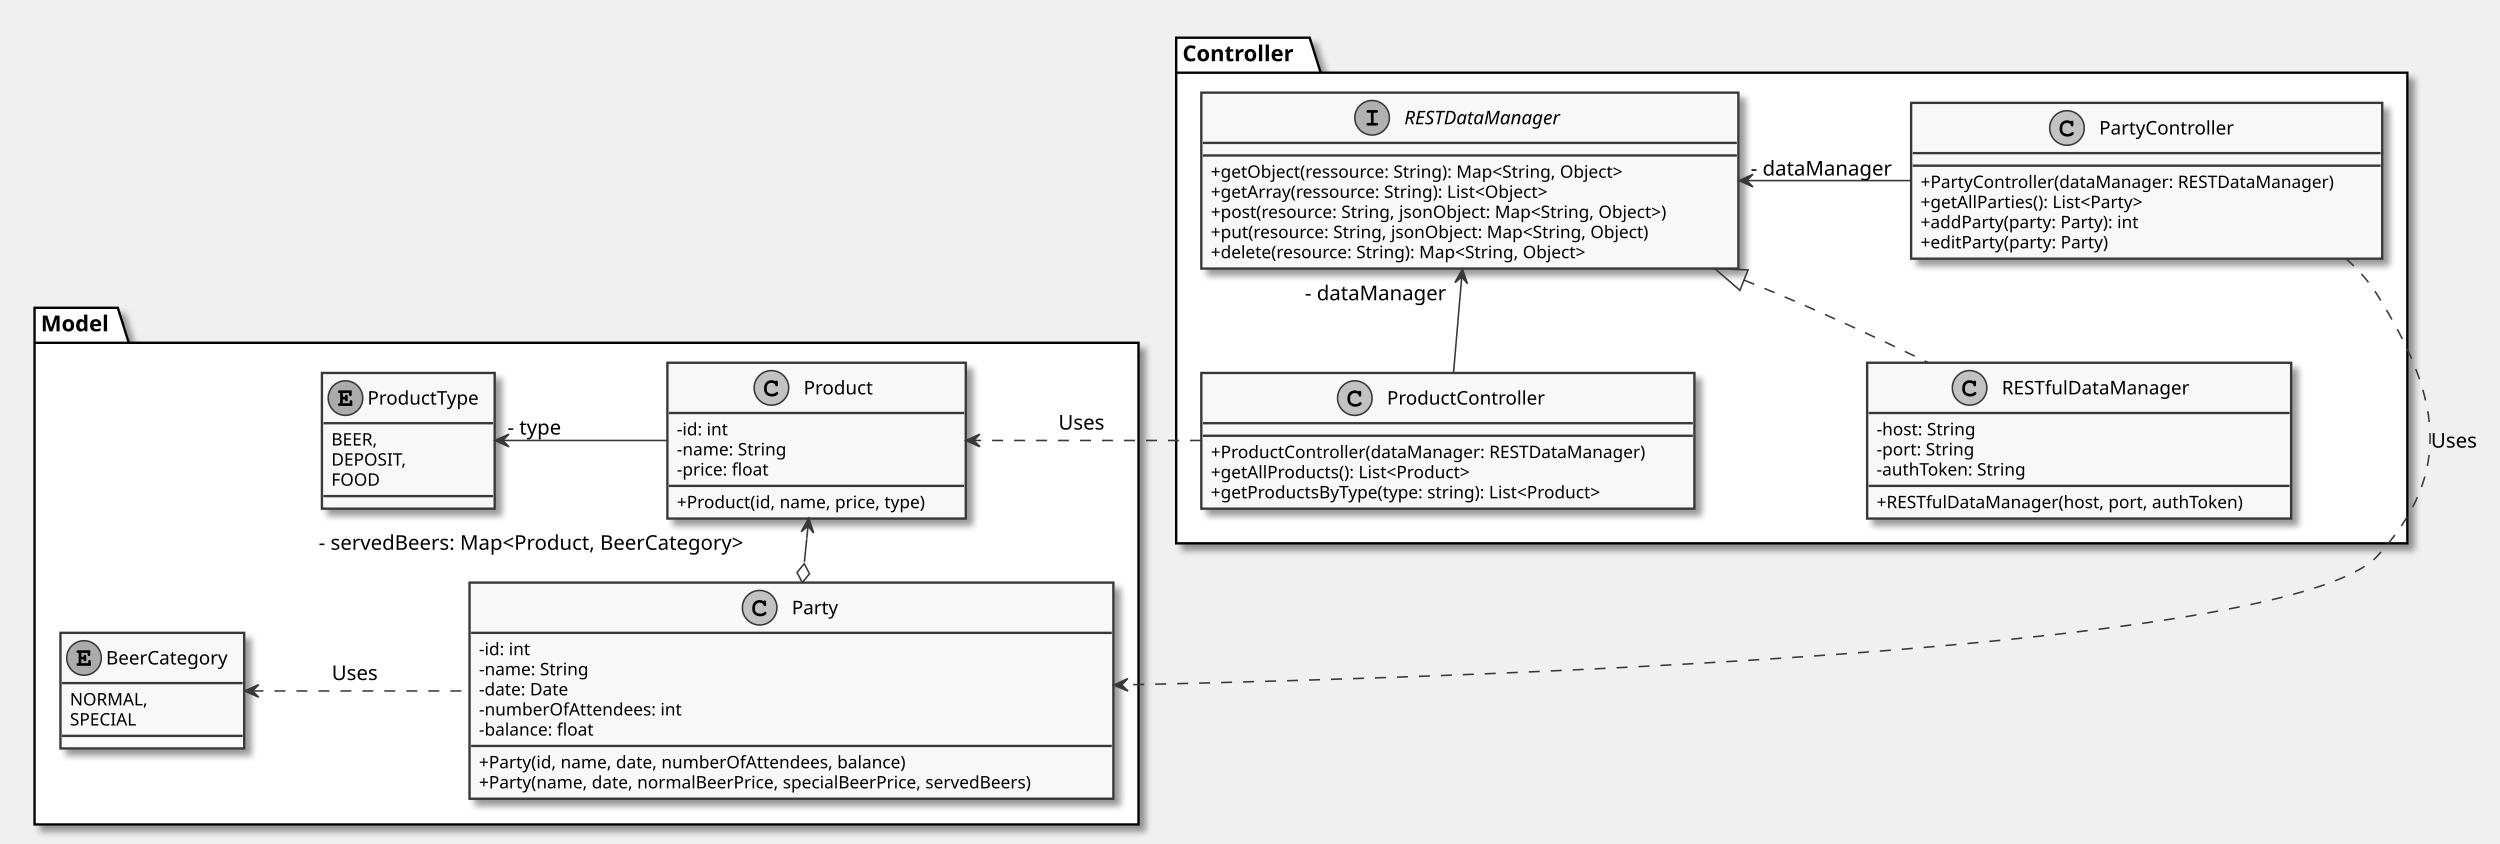
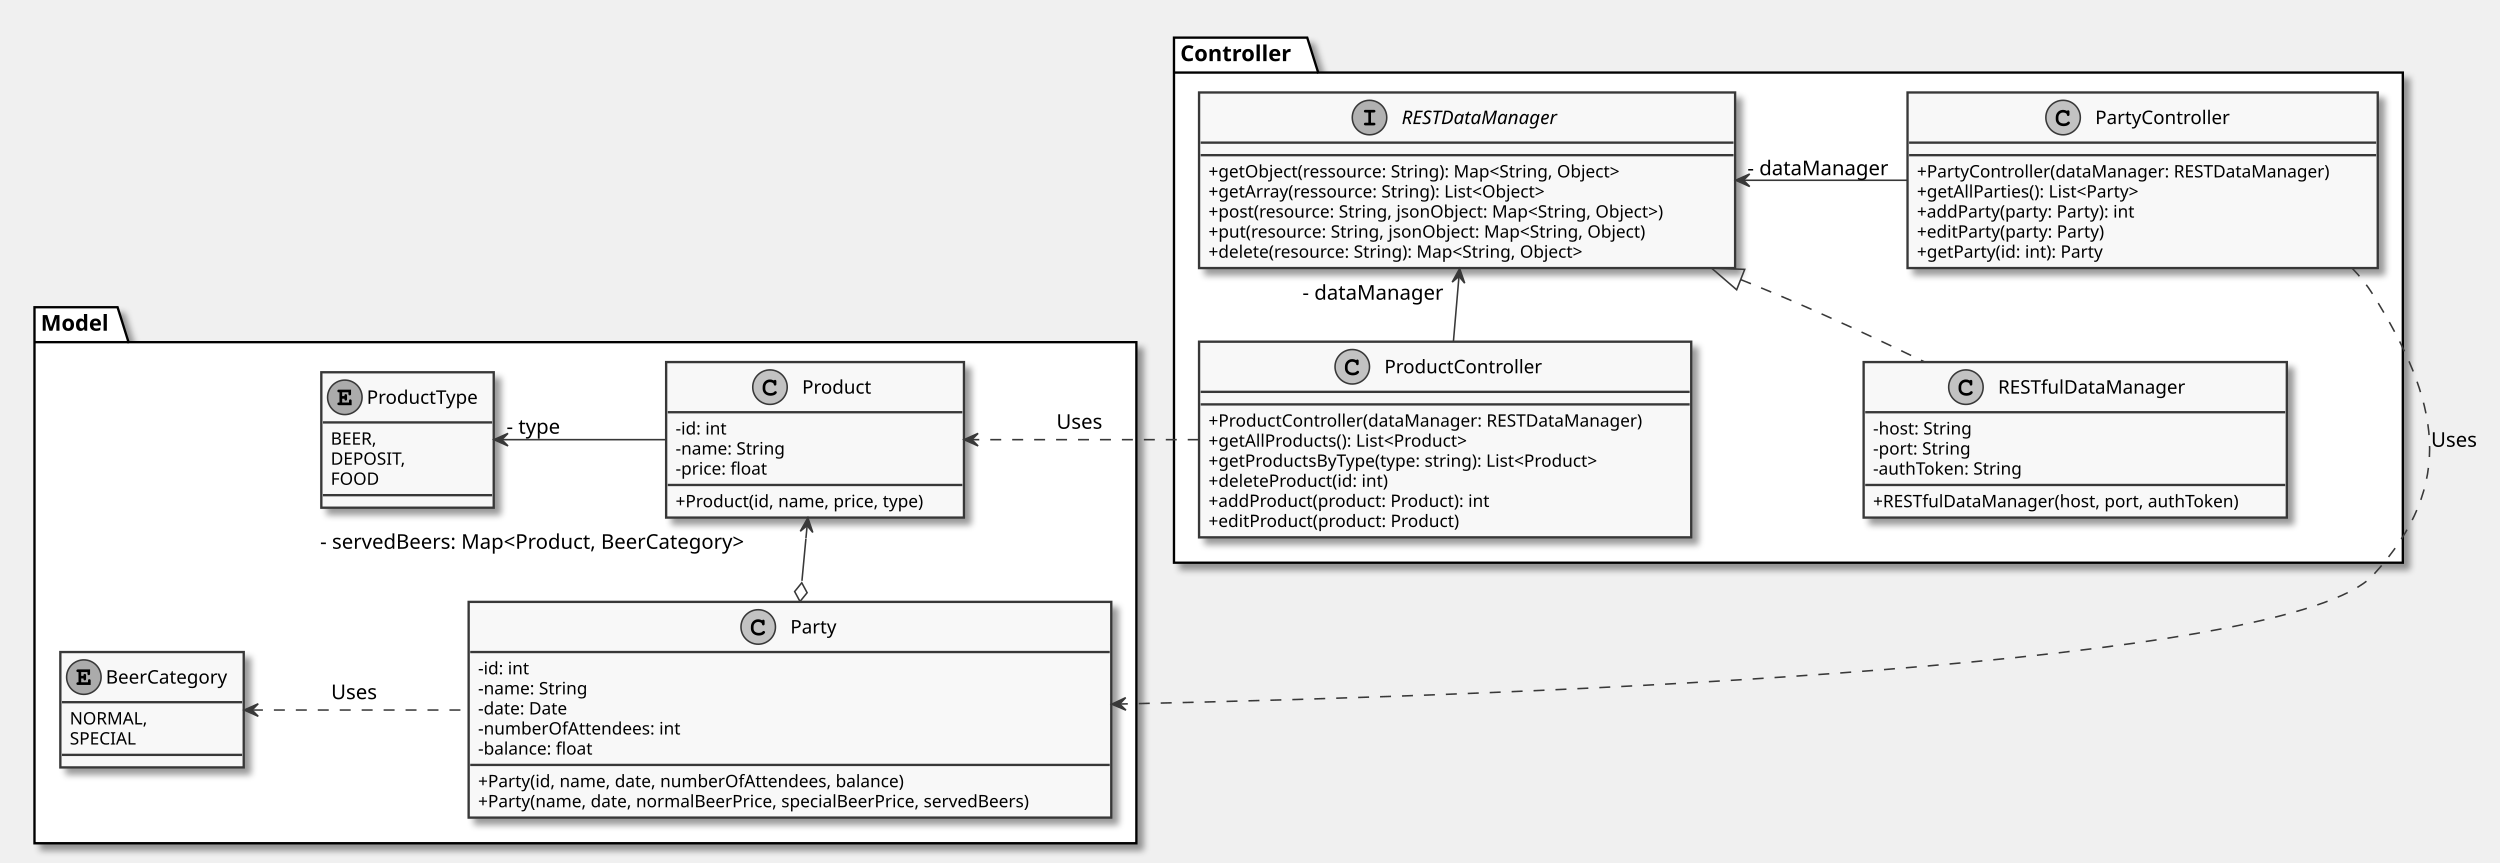
- <svg xmlns="http://www.w3.org/2000/svg" contentScriptType="application/ecmascript" contentStyleType="text/css" height="537px" preserveAspectRatio="none" style="width:1592px;height:537px;" version="1.1" viewBox="0 0 1592 537" width="1592px" zoomAndPan="magnify">
+ <svg xmlns="http://www.w3.org/2000/svg" contentScriptType="application/ecmascript" contentStyleType="text/css" height="550px" preserveAspectRatio="none" style="width:1595px;height:550px;" version="1.1" viewBox="0 0 1595 550" width="1595px" zoomAndPan="magnify">
  <defs>
-     <filter height="300%" id="f125ggz4pm1xp5" width="300%" x="-1" y="-1">
+     <filter height="300%" id="fs2o7cb3tf66p" width="300%" x="-1" y="-1">
      <feGaussianBlur result="blurOut" stdDeviation="2.0" />
      <feColorMatrix in="blurOut" result="blurOut2" type="matrix" values="0 0 0 0 0 0 0 0 0 0 0 0 0 0 0 0 0 0 .4 0" />
      <feOffset dx="4.0" dy="4.0" in="blurOut2" result="blurOut3" />
      <feBlend in="SourceGraphic" in2="blurOut3" mode="normal" />
    </filter>
  </defs>
  <g>
-     <polygon fill="#FFFFFF" filter="url(#f125ggz4pm1xp5)" points="22,196,75,196,82,218.297,725,218.297,725,525,22,525,22,196" style="stroke: #000000; stroke-width: 1.5;" />
+     <polygon fill="#FFFFFF" filter="url(#fs2o7cb3tf66p)" points="22,196,75,196,82,218.297,725,218.297,725,538,22,538,22,196" style="stroke: #000000; stroke-width: 1.5;" />
    <line style="stroke: #000000; stroke-width: 1.5;" x1="22" x2="82" y1="218.297" y2="218.297" />
    <text fill="#000000" font-family="sans-serif" font-size="14" font-weight="bold" lengthAdjust="spacingAndGlyphs" textLength="47" x="26" y="210.995">Model</text>
-     <polygon fill="#FFFFFF" filter="url(#f125ggz4pm1xp5)" points="749,24,834,24,841,46.297,1533,46.297,1533,346,749,346,749,24" style="stroke: #000000; stroke-width: 1.5;" />
+     <polygon fill="#FFFFFF" filter="url(#fs2o7cb3tf66p)" points="749,24,834,24,841,46.297,1533,46.297,1533,359,749,359,749,24" style="stroke: #000000; stroke-width: 1.5;" />
    <line style="stroke: #000000; stroke-width: 1.5;" x1="749" x2="841" y1="46.297" y2="46.297" />
    <text fill="#000000" font-family="sans-serif" font-size="14" font-weight="bold" lengthAdjust="spacingAndGlyphs" textLength="79" x="753" y="38.995">Controller</text>
-     <rect fill="#F8F8F8" filter="url(#f125ggz4pm1xp5)" height="137.633" id="Party" style="stroke: #383838; stroke-width: 1.5;" width="410" x="299" y="371" />
-     <ellipse cx="483.75" cy="387" fill="#C2C2C2" rx="11" ry="11" style="stroke: #383838; stroke-width: 1.0;" />
-     <path d="M486.094,382.672 L486.266,382.75 C486.484,382.438 486.688,382.344 486.984,382.344 C487.281,382.344 487.562,382.484 487.719,382.75 C487.812,382.906 487.828,383.031 487.828,383.469 L487.828,384.891 C487.828,385.312 487.797,385.5 487.688,385.656 C487.516,385.875 487.25,386.016 486.984,386.016 C486.766,386.016 486.531,385.906 486.391,385.766 C486.25,385.641 486.219,385.516 486.156,385.109 C486.062,384.703 485.891,384.484 485.406,384.203 C484.938,383.953 484.328,383.797 483.75,383.797 C482.016,383.797 480.766,385.109 480.766,386.891 L480.766,387.984 C480.766,389.688 482.062,390.781 484.109,390.781 C484.875,390.781 485.562,390.656 485.984,390.391 C486.172,390.297 486.172,390.297 486.625,389.812 C486.812,389.625 487.016,389.547 487.234,389.547 C487.703,389.547 488.094,389.938 488.094,390.391 C488.094,390.781 487.766,391.234 487.188,391.641 C486.438,392.188 485.281,392.484 484.062,392.484 C481.172,392.484 479.062,390.594 479.062,388.016 L479.062,386.891 C479.062,384.172 481.062,382.094 483.688,382.094 C484.562,382.094 485.156,382.234 486.094,382.672 Z " />
-     <text fill="#000000" font-family="sans-serif" font-size="12" lengthAdjust="spacingAndGlyphs" textLength="32" x="504.25" y="391.154">Party</text>
-     <line style="stroke: #383838; stroke-width: 1.5;" x1="300" x2="708" y1="403" y2="403" />
-     <text fill="#000000" font-family="sans-serif" font-size="11" lengthAdjust="spacingAndGlyphs" textLength="36" x="305" y="417.21">-id: int</text>
-     <text fill="#000000" font-family="sans-serif" font-size="11" lengthAdjust="spacingAndGlyphs" textLength="78" x="305" y="430.015">-name: String</text>
-     <text fill="#000000" font-family="sans-serif" font-size="11" lengthAdjust="spacingAndGlyphs" textLength="63" x="305" y="442.82">-date: Date</text>
-     <text fill="#000000" font-family="sans-serif" font-size="11" lengthAdjust="spacingAndGlyphs" textLength="140" x="305" y="455.625">-numberOfAttendees: int</text>
-     <text fill="#000000" font-family="sans-serif" font-size="11" lengthAdjust="spacingAndGlyphs" textLength="81" x="305" y="468.429">-balance: float</text>
-     <line style="stroke: #383838; stroke-width: 1.5;" x1="300" x2="708" y1="475.023" y2="475.023" />
-     <text fill="#000000" font-family="sans-serif" font-size="11" lengthAdjust="spacingAndGlyphs" textLength="303" x="305" y="489.234">+Party(id, name, date, numberOfAttendees, balance)</text>
-     <text fill="#000000" font-family="sans-serif" font-size="11" lengthAdjust="spacingAndGlyphs" textLength="398" x="305" y="502.039">+Party(name, date, normalBeerPrice, specialBeerPrice, servedBeers)</text>
-     <rect fill="#F8F8F8" filter="url(#f125ggz4pm1xp5)" height="99.219" id="Product" style="stroke: #383838; stroke-width: 1.5;" width="190" x="425" y="231" />
+     <rect fill="#F8F8F8" filter="url(#fs2o7cb3tf66p)" height="137.633" id="Party" style="stroke: #383838; stroke-width: 1.5;" width="410" x="299" y="384" />
+     <ellipse cx="483.75" cy="400" fill="#C2C2C2" rx="11" ry="11" style="stroke: #383838; stroke-width: 1.0;" />
+     <path d="M486.094,395.672 L486.266,395.75 C486.484,395.438 486.688,395.344 486.984,395.344 C487.281,395.344 487.562,395.484 487.719,395.75 C487.812,395.906 487.828,396.031 487.828,396.469 L487.828,397.891 C487.828,398.312 487.797,398.5 487.688,398.656 C487.516,398.875 487.25,399.016 486.984,399.016 C486.766,399.016 486.531,398.906 486.391,398.766 C486.25,398.641 486.219,398.516 486.156,398.109 C486.062,397.703 485.891,397.484 485.406,397.203 C484.938,396.953 484.328,396.797 483.75,396.797 C482.016,396.797 480.766,398.109 480.766,399.891 L480.766,400.984 C480.766,402.688 482.062,403.781 484.109,403.781 C484.875,403.781 485.562,403.656 485.984,403.391 C486.172,403.297 486.172,403.297 486.625,402.812 C486.812,402.625 487.016,402.547 487.234,402.547 C487.703,402.547 488.094,402.938 488.094,403.391 C488.094,403.781 487.766,404.234 487.188,404.641 C486.438,405.188 485.281,405.484 484.062,405.484 C481.172,405.484 479.062,403.594 479.062,401.016 L479.062,399.891 C479.062,397.172 481.062,395.094 483.688,395.094 C484.562,395.094 485.156,395.234 486.094,395.672 Z " />
+     <text fill="#000000" font-family="sans-serif" font-size="12" lengthAdjust="spacingAndGlyphs" textLength="32" x="504.25" y="404.154">Party</text>
+     <line style="stroke: #383838; stroke-width: 1.5;" x1="300" x2="708" y1="416" y2="416" />
+     <text fill="#000000" font-family="sans-serif" font-size="11" lengthAdjust="spacingAndGlyphs" textLength="36" x="305" y="430.21">-id: int</text>
+     <text fill="#000000" font-family="sans-serif" font-size="11" lengthAdjust="spacingAndGlyphs" textLength="78" x="305" y="443.015">-name: String</text>
+     <text fill="#000000" font-family="sans-serif" font-size="11" lengthAdjust="spacingAndGlyphs" textLength="63" x="305" y="455.82">-date: Date</text>
+     <text fill="#000000" font-family="sans-serif" font-size="11" lengthAdjust="spacingAndGlyphs" textLength="140" x="305" y="468.625">-numberOfAttendees: int</text>
+     <text fill="#000000" font-family="sans-serif" font-size="11" lengthAdjust="spacingAndGlyphs" textLength="81" x="305" y="481.429">-balance: float</text>
+     <line style="stroke: #383838; stroke-width: 1.5;" x1="300" x2="708" y1="488.023" y2="488.023" />
+     <text fill="#000000" font-family="sans-serif" font-size="11" lengthAdjust="spacingAndGlyphs" textLength="303" x="305" y="502.234">+Party(id, name, date, numberOfAttendees, balance)</text>
+     <text fill="#000000" font-family="sans-serif" font-size="11" lengthAdjust="spacingAndGlyphs" textLength="398" x="305" y="515.039">+Party(name, date, normalBeerPrice, specialBeerPrice, servedBeers)</text>
+     <rect fill="#F8F8F8" filter="url(#fs2o7cb3tf66p)" height="99.219" id="Product" style="stroke: #383838; stroke-width: 1.5;" width="190" x="425" y="231" />
    <ellipse cx="491.25" cy="247" fill="#C2C2C2" rx="11" ry="11" style="stroke: #383838; stroke-width: 1.0;" />
    <path d="M493.594,242.672 L493.766,242.75 C493.984,242.438 494.188,242.344 494.484,242.344 C494.781,242.344 495.062,242.484 495.219,242.75 C495.312,242.906 495.328,243.031 495.328,243.469 L495.328,244.891 C495.328,245.312 495.297,245.5 495.188,245.656 C495.016,245.875 494.75,246.016 494.484,246.016 C494.266,246.016 494.031,245.906 493.891,245.766 C493.75,245.641 493.719,245.516 493.656,245.109 C493.562,244.703 493.391,244.484 492.906,244.203 C492.438,243.953 491.828,243.797 491.25,243.797 C489.516,243.797 488.266,245.109 488.266,246.891 L488.266,247.984 C488.266,249.688 489.562,250.781 491.609,250.781 C492.375,250.781 493.062,250.656 493.484,250.391 C493.672,250.297 493.672,250.297 494.125,249.812 C494.312,249.625 494.516,249.547 494.734,249.547 C495.203,249.547 495.594,249.938 495.594,250.391 C495.594,250.781 495.266,251.234 494.688,251.641 C493.938,252.188 492.781,252.484 491.562,252.484 C488.672,252.484 486.562,250.594 486.562,248.016 L486.562,246.891 C486.562,244.172 488.562,242.094 491.188,242.094 C492.062,242.094 492.656,242.234 493.594,242.672 Z " />
    <text fill="#000000" font-family="sans-serif" font-size="12" lengthAdjust="spacingAndGlyphs" textLength="49" x="511.75" y="251.154">Product</text>
    <line style="stroke: #383838; stroke-width: 1.5;" x1="426" x2="614" y1="263" y2="263" />
    <text fill="#000000" font-family="sans-serif" font-size="11" lengthAdjust="spacingAndGlyphs" textLength="36" x="431" y="277.21">-id: int</text>
    <text fill="#000000" font-family="sans-serif" font-size="11" lengthAdjust="spacingAndGlyphs" textLength="78" x="431" y="290.015">-name: String</text>
    <text fill="#000000" font-family="sans-serif" font-size="11" lengthAdjust="spacingAndGlyphs" textLength="65" x="431" y="302.82">-price: float</text>
    <line style="stroke: #383838; stroke-width: 1.5;" x1="426" x2="614" y1="309.414" y2="309.414" />
    <text fill="#000000" font-family="sans-serif" font-size="11" lengthAdjust="spacingAndGlyphs" textLength="178" x="431" y="323.625">+Product(id, name, price, type)</text>
-     <rect fill="#F8F8F8" filter="url(#f125ggz4pm1xp5)" height="86.414" id="ProductType" style="stroke: #383838; stroke-width: 1.5;" width="110" x="205" y="237.5" />
+     <rect fill="#F8F8F8" filter="url(#fs2o7cb3tf66p)" height="86.414" id="ProductType" style="stroke: #383838; stroke-width: 1.5;" width="110" x="205" y="237.5" />
    <ellipse cx="220" cy="253.5" fill="#ABABAB" rx="11" ry="11" style="stroke: #383838; stroke-width: 1.0;" />
    <path d="M218.297,254.375 L218.297,256.797 L222.656,256.797 L222.656,255.922 C222.656,255.438 222.688,255.297 222.797,255.141 C222.969,254.891 223.234,254.781 223.5,254.781 C223.781,254.781 224.062,254.938 224.234,255.188 C224.312,255.344 224.344,255.484 224.344,255.922 L224.344,258.5 L216.344,258.5 C215.953,258.5 215.719,258.453 215.578,258.328 C215.359,258.172 215.219,257.922 215.219,257.656 C215.219,257.359 215.375,257.094 215.625,256.922 C215.781,256.812 215.938,256.797 216.344,256.797 L216.594,256.797 L216.594,250.281 L216.344,250.281 C215.922,250.281 215.734,250.25 215.578,250.141 C215.359,249.969 215.219,249.719 215.219,249.438 C215.219,249.156 215.375,248.859 215.625,248.703 C215.781,248.609 215.906,248.594 216.344,248.594 L223.969,248.594 L223.969,251.141 C223.969,251.609 223.938,251.75 223.828,251.922 C223.656,252.141 223.391,252.281 223.125,252.281 C222.844,252.281 222.562,252.125 222.391,251.875 C222.312,251.719 222.281,251.547 222.281,251.141 L222.281,250.281 L218.297,250.281 L218.297,252.688 L219.75,252.688 L219.75,252.562 C219.75,252.109 219.781,251.953 219.891,251.781 C220.062,251.562 220.328,251.422 220.578,251.422 C221.031,251.422 221.344,251.734 221.406,252.203 C221.422,252.359 221.422,252.406 221.422,252.562 L221.422,254.484 C221.422,254.938 221.391,255.094 221.266,255.25 C221.109,255.469 220.844,255.609 220.594,255.609 C220.297,255.609 220.016,255.453 219.859,255.203 C219.781,255.047 219.75,254.891 219.75,254.484 L219.75,254.375 Z " />
    <text fill="#000000" font-family="sans-serif" font-size="12" lengthAdjust="spacingAndGlyphs" textLength="78" x="234" y="257.654">ProductType</text>
    <line style="stroke: #383838; stroke-width: 1.5;" x1="206" x2="314" y1="269.5" y2="269.5" />
    <text fill="#000000" font-family="sans-serif" font-size="11" lengthAdjust="spacingAndGlyphs" textLength="33" x="211" y="283.71">BEER,</text>
    <text fill="#000000" font-family="sans-serif" font-size="11" lengthAdjust="spacingAndGlyphs" textLength="53" x="211" y="296.515">DEPOSIT,</text>
    <text fill="#000000" font-family="sans-serif" font-size="11" lengthAdjust="spacingAndGlyphs" textLength="32" x="211" y="309.32">FOOD</text>
    <line style="stroke: #383838; stroke-width: 1.5;" x1="206" x2="314" y1="315.914" y2="315.914" />
-     <rect fill="#F8F8F8" filter="url(#f125ggz4pm1xp5)" height="73.609" id="BeerCategory" style="stroke: #383838; stroke-width: 1.5;" width="117" x="38.5" y="403" />
-     <ellipse cx="53.5" cy="419" fill="#ABABAB" rx="11" ry="11" style="stroke: #383838; stroke-width: 1.0;" />
-     <path d="M51.797,419.875 L51.797,422.297 L56.156,422.297 L56.156,421.422 C56.156,420.938 56.188,420.797 56.297,420.641 C56.469,420.391 56.734,420.281 57,420.281 C57.281,420.281 57.562,420.438 57.734,420.688 C57.812,420.844 57.844,420.984 57.844,421.422 L57.844,424 L49.844,424 C49.453,424 49.219,423.953 49.078,423.828 C48.859,423.672 48.719,423.422 48.719,423.156 C48.719,422.859 48.875,422.594 49.125,422.422 C49.281,422.312 49.438,422.297 49.844,422.297 L50.094,422.297 L50.094,415.781 L49.844,415.781 C49.422,415.781 49.234,415.75 49.078,415.641 C48.859,415.469 48.719,415.219 48.719,414.938 C48.719,414.656 48.875,414.359 49.125,414.203 C49.281,414.109 49.406,414.094 49.844,414.094 L57.469,414.094 L57.469,416.641 C57.469,417.109 57.438,417.25 57.328,417.422 C57.156,417.641 56.891,417.781 56.625,417.781 C56.344,417.781 56.062,417.625 55.891,417.375 C55.812,417.219 55.781,417.047 55.781,416.641 L55.781,415.781 L51.797,415.781 L51.797,418.188 L53.25,418.188 L53.25,418.062 C53.25,417.609 53.281,417.453 53.391,417.281 C53.562,417.062 53.828,416.922 54.078,416.922 C54.531,416.922 54.844,417.234 54.906,417.703 C54.922,417.859 54.922,417.906 54.922,418.062 L54.922,419.984 C54.922,420.438 54.891,420.594 54.766,420.75 C54.609,420.969 54.344,421.109 54.094,421.109 C53.797,421.109 53.516,420.953 53.359,420.703 C53.281,420.547 53.25,420.391 53.25,419.984 L53.25,419.875 Z " />
-     <text fill="#000000" font-family="sans-serif" font-size="12" lengthAdjust="spacingAndGlyphs" textLength="85" x="67.5" y="423.154">BeerCategory</text>
-     <line style="stroke: #383838; stroke-width: 1.5;" x1="39.5" x2="154.5" y1="435" y2="435" />
-     <text fill="#000000" font-family="sans-serif" font-size="11" lengthAdjust="spacingAndGlyphs" textLength="50" x="44.5" y="449.21">NORMAL,</text>
-     <text fill="#000000" font-family="sans-serif" font-size="11" lengthAdjust="spacingAndGlyphs" textLength="46" x="44.5" y="462.015">SPECIAL</text>
-     <line style="stroke: #383838; stroke-width: 1.5;" x1="39.5" x2="154.5" y1="468.609" y2="468.609" />
-     <rect fill="#F8F8F8" filter="url(#f125ggz4pm1xp5)" height="112.023" id="RESTDataManager" style="stroke: #383838; stroke-width: 1.5;" width="342" x="765" y="59" />
+     <rect fill="#F8F8F8" filter="url(#fs2o7cb3tf66p)" height="73.609" id="BeerCategory" style="stroke: #383838; stroke-width: 1.5;" width="117" x="38.5" y="416" />
+     <ellipse cx="53.5" cy="432" fill="#ABABAB" rx="11" ry="11" style="stroke: #383838; stroke-width: 1.0;" />
+     <path d="M51.797,432.875 L51.797,435.297 L56.156,435.297 L56.156,434.422 C56.156,433.938 56.188,433.797 56.297,433.641 C56.469,433.391 56.734,433.281 57,433.281 C57.281,433.281 57.562,433.438 57.734,433.688 C57.812,433.844 57.844,433.984 57.844,434.422 L57.844,437 L49.844,437 C49.453,437 49.219,436.953 49.078,436.828 C48.859,436.672 48.719,436.422 48.719,436.156 C48.719,435.859 48.875,435.594 49.125,435.422 C49.281,435.312 49.438,435.297 49.844,435.297 L50.094,435.297 L50.094,428.781 L49.844,428.781 C49.422,428.781 49.234,428.75 49.078,428.641 C48.859,428.469 48.719,428.219 48.719,427.938 C48.719,427.656 48.875,427.359 49.125,427.203 C49.281,427.109 49.406,427.094 49.844,427.094 L57.469,427.094 L57.469,429.641 C57.469,430.109 57.438,430.25 57.328,430.422 C57.156,430.641 56.891,430.781 56.625,430.781 C56.344,430.781 56.062,430.625 55.891,430.375 C55.812,430.219 55.781,430.047 55.781,429.641 L55.781,428.781 L51.797,428.781 L51.797,431.188 L53.25,431.188 L53.25,431.062 C53.25,430.609 53.281,430.453 53.391,430.281 C53.562,430.062 53.828,429.922 54.078,429.922 C54.531,429.922 54.844,430.234 54.906,430.703 C54.922,430.859 54.922,430.906 54.922,431.062 L54.922,432.984 C54.922,433.438 54.891,433.594 54.766,433.75 C54.609,433.969 54.344,434.109 54.094,434.109 C53.797,434.109 53.516,433.953 53.359,433.703 C53.281,433.547 53.25,433.391 53.25,432.984 L53.25,432.875 Z " />
+     <text fill="#000000" font-family="sans-serif" font-size="12" lengthAdjust="spacingAndGlyphs" textLength="85" x="67.5" y="436.154">BeerCategory</text>
+     <line style="stroke: #383838; stroke-width: 1.5;" x1="39.5" x2="154.5" y1="448" y2="448" />
+     <text fill="#000000" font-family="sans-serif" font-size="11" lengthAdjust="spacingAndGlyphs" textLength="50" x="44.5" y="462.21">NORMAL,</text>
+     <text fill="#000000" font-family="sans-serif" font-size="11" lengthAdjust="spacingAndGlyphs" textLength="46" x="44.5" y="475.015">SPECIAL</text>
+     <line style="stroke: #383838; stroke-width: 1.5;" x1="39.5" x2="154.5" y1="481.609" y2="481.609" />
+     <rect fill="#F8F8F8" filter="url(#fs2o7cb3tf66p)" height="112.023" id="RESTDataManager" style="stroke: #383838; stroke-width: 1.5;" width="342" x="765" y="59" />
    <ellipse cx="873.75" cy="75" fill="#B1B1B1" rx="11" ry="11" style="stroke: #383838; stroke-width: 1.0;" />
    <path d="M874.703,71.781 L874.703,78.297 L876.422,78.297 C876.875,78.297 877.016,78.328 877.188,78.453 C877.422,78.625 877.531,78.875 877.531,79.156 C877.531,79.719 877.172,80 876.422,80 L871.281,80 C870.875,80 870.672,79.953 870.516,79.828 C870.297,79.672 870.156,79.406 870.156,79.156 C870.156,78.859 870.312,78.578 870.562,78.422 C870.719,78.312 870.844,78.297 871.281,78.297 L873,78.297 L873,71.781 L871.281,71.781 C870.859,71.781 870.672,71.75 870.516,71.641 C870.297,71.469 870.156,71.219 870.156,70.938 C870.156,70.656 870.312,70.359 870.562,70.203 C870.719,70.109 870.844,70.094 871.281,70.094 L876.422,70.094 C876.875,70.094 877.016,70.125 877.188,70.234 C877.422,70.406 877.531,70.672 877.531,70.938 C877.531,71.234 877.391,71.516 877.125,71.672 C877,71.75 876.812,71.781 876.422,71.781 Z " />
    <text fill="#000000" font-family="sans-serif" font-size="12" font-style="italic" lengthAdjust="spacingAndGlyphs" textLength="116" x="894.25" y="79.154">RESTDataManager</text>
    <line style="stroke: #383838; stroke-width: 1.5;" x1="766" x2="1106" y1="91" y2="91" />
    <line style="stroke: #383838; stroke-width: 1.5;" x1="766" x2="1106" y1="99" y2="99" />
    <text fill="#000000" font-family="sans-serif" font-size="11" lengthAdjust="spacingAndGlyphs" textLength="298" x="771" y="113.21">+getObject(ressource: String): Map&lt;String, Object&gt;</text>
    <text fill="#000000" font-family="sans-serif" font-size="11" lengthAdjust="spacingAndGlyphs" textLength="247" x="771" y="126.015">+getArray(ressource: String): List&lt;Object&gt;</text>
    <text fill="#000000" font-family="sans-serif" font-size="11" lengthAdjust="spacingAndGlyphs" textLength="330" x="771" y="138.82">+post(resource: String, jsonObject: Map&lt;String, Object&gt;)</text>
    <text fill="#000000" font-family="sans-serif" font-size="11" lengthAdjust="spacingAndGlyphs" textLength="314" x="771" y="151.625">+put(resource: String, jsonObject: Map&lt;String, Object)</text>
    <text fill="#000000" font-family="sans-serif" font-size="11" lengthAdjust="spacingAndGlyphs" textLength="272" x="771" y="164.429">+delete(resource: String): Map&lt;String, Object&gt;</text>
-     <rect fill="#F8F8F8" filter="url(#f125ggz4pm1xp5)" height="99.219" id="RESTfulDataManager" style="stroke: #383838; stroke-width: 1.5;" width="270" x="1189" y="231" />
+     <rect fill="#F8F8F8" filter="url(#fs2o7cb3tf66p)" height="99.219" id="RESTfulDataManager" style="stroke: #383838; stroke-width: 1.5;" width="270" x="1189" y="231" />
    <ellipse cx="1254.25" cy="247" fill="#C2C2C2" rx="11" ry="11" style="stroke: #383838; stroke-width: 1.0;" />
    <path d="M1256.594,242.672 L1256.766,242.75 C1256.984,242.438 1257.188,242.344 1257.484,242.344 C1257.781,242.344 1258.062,242.484 1258.219,242.75 C1258.312,242.906 1258.328,243.031 1258.328,243.469 L1258.328,244.891 C1258.328,245.312 1258.297,245.5 1258.188,245.656 C1258.016,245.875 1257.75,246.016 1257.484,246.016 C1257.266,246.016 1257.031,245.906 1256.891,245.766 C1256.75,245.641 1256.719,245.516 1256.656,245.109 C1256.562,244.703 1256.391,244.484 1255.906,244.203 C1255.438,243.953 1254.828,243.797 1254.25,243.797 C1252.516,243.797 1251.266,245.109 1251.266,246.891 L1251.266,247.984 C1251.266,249.688 1252.562,250.781 1254.609,250.781 C1255.375,250.781 1256.062,250.656 1256.484,250.391 C1256.672,250.297 1256.672,250.297 1257.125,249.812 C1257.312,249.625 1257.516,249.547 1257.734,249.547 C1258.203,249.547 1258.594,249.938 1258.594,250.391 C1258.594,250.781 1258.266,251.234 1257.688,251.641 C1256.938,252.188 1255.781,252.484 1254.562,252.484 C1251.672,252.484 1249.562,250.594 1249.562,248.016 L1249.562,246.891 C1249.562,244.172 1251.562,242.094 1254.188,242.094 C1255.062,242.094 1255.656,242.234 1256.594,242.672 Z " />
    <text fill="#000000" font-family="sans-serif" font-size="12" lengthAdjust="spacingAndGlyphs" textLength="131" x="1274.75" y="251.154">RESTfulDataManager</text>
    <line style="stroke: #383838; stroke-width: 1.5;" x1="1190" x2="1458" y1="263" y2="263" />
    <text fill="#000000" font-family="sans-serif" font-size="11" lengthAdjust="spacingAndGlyphs" textLength="71" x="1195" y="277.21">-host: String</text>
    <text fill="#000000" font-family="sans-serif" font-size="11" lengthAdjust="spacingAndGlyphs" textLength="69" x="1195" y="290.015">-port: String</text>
    <text fill="#000000" font-family="sans-serif" font-size="11" lengthAdjust="spacingAndGlyphs" textLength="105" x="1195" y="302.82">-authToken: String</text>
    <line style="stroke: #383838; stroke-width: 1.5;" x1="1190" x2="1458" y1="309.414" y2="309.414" />
    <text fill="#000000" font-family="sans-serif" font-size="11" lengthAdjust="spacingAndGlyphs" textLength="258" x="1195" y="323.625">+RESTfulDataManager(host, port, authToken)</text>
-     <rect fill="#F8F8F8" filter="url(#f125ggz4pm1xp5)" height="99.219" id="PartyController" style="stroke: #383838; stroke-width: 1.5;" width="300" x="1217" y="65.5" />
-     <ellipse cx="1316.25" cy="81.5" fill="#C2C2C2" rx="11" ry="11" style="stroke: #383838; stroke-width: 1.0;" />
-     <path d="M1318.594,77.172 L1318.766,77.25 C1318.984,76.938 1319.188,76.844 1319.484,76.844 C1319.781,76.844 1320.062,76.984 1320.219,77.25 C1320.312,77.406 1320.328,77.531 1320.328,77.969 L1320.328,79.391 C1320.328,79.812 1320.297,80 1320.188,80.156 C1320.016,80.375 1319.75,80.516 1319.484,80.516 C1319.266,80.516 1319.031,80.406 1318.891,80.266 C1318.75,80.141 1318.719,80.016 1318.656,79.609 C1318.562,79.203 1318.391,78.984 1317.906,78.703 C1317.438,78.453 1316.828,78.297 1316.25,78.297 C1314.516,78.297 1313.266,79.609 1313.266,81.391 L1313.266,82.484 C1313.266,84.188 1314.562,85.281 1316.609,85.281 C1317.375,85.281 1318.062,85.156 1318.484,84.891 C1318.672,84.797 1318.672,84.797 1319.125,84.312 C1319.312,84.125 1319.516,84.047 1319.734,84.047 C1320.203,84.047 1320.594,84.438 1320.594,84.891 C1320.594,85.281 1320.266,85.734 1319.688,86.141 C1318.938,86.688 1317.781,86.984 1316.562,86.984 C1313.672,86.984 1311.562,85.094 1311.562,82.516 L1311.562,81.391 C1311.562,78.672 1313.562,76.594 1316.188,76.594 C1317.062,76.594 1317.656,76.734 1318.594,77.172 Z " />
-     <text fill="#000000" font-family="sans-serif" font-size="12" lengthAdjust="spacingAndGlyphs" textLength="93" x="1336.75" y="85.654">PartyController</text>
-     <line style="stroke: #383838; stroke-width: 1.5;" x1="1218" x2="1516" y1="97.5" y2="97.5" />
-     <line style="stroke: #383838; stroke-width: 1.5;" x1="1218" x2="1516" y1="105.5" y2="105.5" />
-     <text fill="#000000" font-family="sans-serif" font-size="11" lengthAdjust="spacingAndGlyphs" textLength="288" x="1223" y="119.71">+PartyController(dataManager: RESTDataManager)</text>
-     <text fill="#000000" font-family="sans-serif" font-size="11" lengthAdjust="spacingAndGlyphs" textLength="163" x="1223" y="132.515">+getAllParties(): List&lt;Party&gt;</text>
-     <text fill="#000000" font-family="sans-serif" font-size="11" lengthAdjust="spacingAndGlyphs" textLength="155" x="1223" y="145.32">+addParty(party: Party): int</text>
-     <text fill="#000000" font-family="sans-serif" font-size="11" lengthAdjust="spacingAndGlyphs" textLength="133" x="1223" y="158.125">+editParty(party: Party)</text>
-     <rect fill="#F8F8F8" filter="url(#f125ggz4pm1xp5)" height="86.414" id="ProductController" style="stroke: #383838; stroke-width: 1.5;" width="314" x="765" y="237.5" />
-     <ellipse cx="862.75" cy="253.5" fill="#C2C2C2" rx="11" ry="11" style="stroke: #383838; stroke-width: 1.0;" />
-     <path d="M865.094,249.172 L865.266,249.25 C865.484,248.938 865.688,248.844 865.984,248.844 C866.281,248.844 866.562,248.984 866.719,249.25 C866.812,249.406 866.828,249.531 866.828,249.969 L866.828,251.391 C866.828,251.812 866.797,252 866.688,252.156 C866.516,252.375 866.25,252.516 865.984,252.516 C865.766,252.516 865.531,252.406 865.391,252.266 C865.25,252.141 865.219,252.016 865.156,251.609 C865.062,251.203 864.891,250.984 864.406,250.703 C863.938,250.453 863.328,250.297 862.75,250.297 C861.016,250.297 859.766,251.609 859.766,253.391 L859.766,254.484 C859.766,256.188 861.062,257.281 863.109,257.281 C863.875,257.281 864.562,257.156 864.984,256.891 C865.172,256.797 865.172,256.797 865.625,256.312 C865.812,256.125 866.016,256.047 866.234,256.047 C866.703,256.047 867.094,256.438 867.094,256.891 C867.094,257.281 866.766,257.734 866.188,258.141 C865.438,258.688 864.281,258.984 863.062,258.984 C860.172,258.984 858.062,257.094 858.062,254.516 L858.062,253.391 C858.062,250.672 860.062,248.594 862.688,248.594 C863.562,248.594 864.156,248.734 865.094,249.172 Z " />
-     <text fill="#000000" font-family="sans-serif" font-size="12" lengthAdjust="spacingAndGlyphs" textLength="110" x="883.25" y="257.654">ProductController</text>
-     <line style="stroke: #383838; stroke-width: 1.5;" x1="766" x2="1078" y1="269.5" y2="269.5" />
-     <line style="stroke: #383838; stroke-width: 1.5;" x1="766" x2="1078" y1="277.5" y2="277.5" />
-     <text fill="#000000" font-family="sans-serif" font-size="11" lengthAdjust="spacingAndGlyphs" textLength="302" x="771" y="291.71">+ProductController(dataManager: RESTDataManager)</text>
-     <text fill="#000000" font-family="sans-serif" font-size="11" lengthAdjust="spacingAndGlyphs" textLength="187" x="771" y="304.515">+getAllProducts(): List&lt;Product&gt;</text>
-     <text fill="#000000" font-family="sans-serif" font-size="11" lengthAdjust="spacingAndGlyphs" textLength="280" x="771" y="317.32">+getProductsByType(type: string): List&lt;Product&gt;</text>
+     <rect fill="#F8F8F8" filter="url(#fs2o7cb3tf66p)" height="112.023" id="PartyController" style="stroke: #383838; stroke-width: 1.5;" width="300" x="1217" y="59" />
+     <ellipse cx="1316.25" cy="75" fill="#C2C2C2" rx="11" ry="11" style="stroke: #383838; stroke-width: 1.0;" />
+     <path d="M1318.594,70.672 L1318.766,70.75 C1318.984,70.438 1319.188,70.344 1319.484,70.344 C1319.781,70.344 1320.062,70.484 1320.219,70.75 C1320.312,70.906 1320.328,71.031 1320.328,71.469 L1320.328,72.891 C1320.328,73.312 1320.297,73.5 1320.188,73.656 C1320.016,73.875 1319.75,74.016 1319.484,74.016 C1319.266,74.016 1319.031,73.906 1318.891,73.766 C1318.75,73.641 1318.719,73.516 1318.656,73.109 C1318.562,72.703 1318.391,72.484 1317.906,72.203 C1317.438,71.953 1316.828,71.797 1316.25,71.797 C1314.516,71.797 1313.266,73.109 1313.266,74.891 L1313.266,75.984 C1313.266,77.688 1314.562,78.781 1316.609,78.781 C1317.375,78.781 1318.062,78.656 1318.484,78.391 C1318.672,78.297 1318.672,78.297 1319.125,77.812 C1319.312,77.625 1319.516,77.547 1319.734,77.547 C1320.203,77.547 1320.594,77.938 1320.594,78.391 C1320.594,78.781 1320.266,79.234 1319.688,79.641 C1318.938,80.188 1317.781,80.484 1316.562,80.484 C1313.672,80.484 1311.562,78.594 1311.562,76.016 L1311.562,74.891 C1311.562,72.172 1313.562,70.094 1316.188,70.094 C1317.062,70.094 1317.656,70.234 1318.594,70.672 Z " />
+     <text fill="#000000" font-family="sans-serif" font-size="12" lengthAdjust="spacingAndGlyphs" textLength="93" x="1336.75" y="79.154">PartyController</text>
+     <line style="stroke: #383838; stroke-width: 1.5;" x1="1218" x2="1516" y1="91" y2="91" />
+     <line style="stroke: #383838; stroke-width: 1.5;" x1="1218" x2="1516" y1="99" y2="99" />
+     <text fill="#000000" font-family="sans-serif" font-size="11" lengthAdjust="spacingAndGlyphs" textLength="288" x="1223" y="113.21">+PartyController(dataManager: RESTDataManager)</text>
+     <text fill="#000000" font-family="sans-serif" font-size="11" lengthAdjust="spacingAndGlyphs" textLength="163" x="1223" y="126.015">+getAllParties(): List&lt;Party&gt;</text>
+     <text fill="#000000" font-family="sans-serif" font-size="11" lengthAdjust="spacingAndGlyphs" textLength="155" x="1223" y="138.82">+addParty(party: Party): int</text>
+     <text fill="#000000" font-family="sans-serif" font-size="11" lengthAdjust="spacingAndGlyphs" textLength="133" x="1223" y="151.625">+editParty(party: Party)</text>
+     <text fill="#000000" font-family="sans-serif" font-size="11" lengthAdjust="spacingAndGlyphs" textLength="133" x="1223" y="164.429">+getParty(id: int): Party</text>
+     <rect fill="#F8F8F8" filter="url(#fs2o7cb3tf66p)" height="124.828" id="ProductController" style="stroke: #383838; stroke-width: 1.5;" width="314" x="765" y="218" />
+     <ellipse cx="862.75" cy="234" fill="#C2C2C2" rx="11" ry="11" style="stroke: #383838; stroke-width: 1.0;" />
+     <path d="M865.094,229.672 L865.266,229.75 C865.484,229.438 865.688,229.344 865.984,229.344 C866.281,229.344 866.562,229.484 866.719,229.75 C866.812,229.906 866.828,230.031 866.828,230.469 L866.828,231.891 C866.828,232.312 866.797,232.5 866.688,232.656 C866.516,232.875 866.25,233.016 865.984,233.016 C865.766,233.016 865.531,232.906 865.391,232.766 C865.25,232.641 865.219,232.516 865.156,232.109 C865.062,231.703 864.891,231.484 864.406,231.203 C863.938,230.953 863.328,230.797 862.75,230.797 C861.016,230.797 859.766,232.109 859.766,233.891 L859.766,234.984 C859.766,236.688 861.062,237.781 863.109,237.781 C863.875,237.781 864.562,237.656 864.984,237.391 C865.172,237.297 865.172,237.297 865.625,236.812 C865.812,236.625 866.016,236.547 866.234,236.547 C866.703,236.547 867.094,236.938 867.094,237.391 C867.094,237.781 866.766,238.234 866.188,238.641 C865.438,239.188 864.281,239.484 863.062,239.484 C860.172,239.484 858.062,237.594 858.062,235.016 L858.062,233.891 C858.062,231.172 860.062,229.094 862.688,229.094 C863.562,229.094 864.156,229.234 865.094,229.672 Z " />
+     <text fill="#000000" font-family="sans-serif" font-size="12" lengthAdjust="spacingAndGlyphs" textLength="110" x="883.25" y="238.154">ProductController</text>
+     <line style="stroke: #383838; stroke-width: 1.5;" x1="766" x2="1078" y1="250" y2="250" />
+     <line style="stroke: #383838; stroke-width: 1.5;" x1="766" x2="1078" y1="258" y2="258" />
+     <text fill="#000000" font-family="sans-serif" font-size="11" lengthAdjust="spacingAndGlyphs" textLength="302" x="771" y="272.21">+ProductController(dataManager: RESTDataManager)</text>
+     <text fill="#000000" font-family="sans-serif" font-size="11" lengthAdjust="spacingAndGlyphs" textLength="187" x="771" y="285.015">+getAllProducts(): List&lt;Product&gt;</text>
+     <text fill="#000000" font-family="sans-serif" font-size="11" lengthAdjust="spacingAndGlyphs" textLength="280" x="771" y="297.82">+getProductsByType(type: string): List&lt;Product&gt;</text>
+     <text fill="#000000" font-family="sans-serif" font-size="11" lengthAdjust="spacingAndGlyphs" textLength="127" x="771" y="310.625">+deleteProduct(id: int)</text>
+     <text fill="#000000" font-family="sans-serif" font-size="11" lengthAdjust="spacingAndGlyphs" textLength="197" x="771" y="323.429">+addProduct(product: Product): int</text>
+     <text fill="#000000" font-family="sans-serif" font-size="11" lengthAdjust="spacingAndGlyphs" textLength="175" x="771" y="336.234">+editProduct(product: Product)</text>
    <path d="M320.238,280.5 C355.076,280.5 389.914,280.5 424.752,280.5 " fill="none" id="ProductType-Product" style="stroke: #383838; stroke-width: 1.0;" />
    <polygon fill="#383838" points="315.098,280.5,324.098,284.5,320.098,280.5,324.098,276.5,315.098,280.5" style="stroke: #383838; stroke-width: 1.0;" />
    <text fill="#000000" font-family="sans-serif" font-size="13" lengthAdjust="spacingAndGlyphs" textLength="37" x="323.148" y="276.731">- type</text>
-     <path d="M513.741,343.116 C513.248,347.963 512.747,352.901 512.244,357.851 " fill="none" id="Product-Party" style="stroke: #383838; stroke-width: 1.0;" />
-     <polygon fill="#FFFFFF" points="510.915,370.932,515.501,365.367,512.128,358.993,507.542,364.558,510.915,370.932" style="stroke: #383838; stroke-width: 1.0;" />
-     <polygon fill="#383838" points="515.069,330.04,510.18,338.589,514.563,335.014,518.139,339.398,515.069,330.04" style="stroke: #383838; stroke-width: 1.0;" />
-     <line style="stroke: #383838; stroke-width: 1.0;" x1="514.563" x2="513.755" y1="335.014" y2="342.974" />
-     <text fill="#000000" font-family="sans-serif" font-size="13" lengthAdjust="spacingAndGlyphs" textLength="291" x="202.915" y="350.122">- servedBeers: Map&lt;Product, BeerCategory&gt;</text>
-     <path d="M160.747,440 C198.435,440 248.494,440 298.698,440 " fill="none" id="BeerCategory-Party" style="stroke: #383838; stroke-width: 1.0; stroke-dasharray: 7.0,7.0;" />
-     <polygon fill="#383838" points="155.747,440,164.747,444,160.747,440,164.747,436,155.747,440" style="stroke: #383838; stroke-width: 1.0;" />
-     <text fill="#000000" font-family="sans-serif" font-size="13" lengthAdjust="spacingAndGlyphs" textLength="32" x="211.25" y="433.067">Uses</text>
+     <path d="M514.171,343.618 C513.348,352.385 512.492,361.506 511.642,370.57 " fill="none" id="Product-Party" style="stroke: #383838; stroke-width: 1.0;" />
+     <polygon fill="#FFFFFF" points="510.404,383.759,514.947,378.159,511.525,371.812,506.982,377.412,510.404,383.759" style="stroke: #383838; stroke-width: 1.0;" />
+     <polygon fill="#383838" points="515.415,330.358,510.591,338.945,514.947,335.336,518.556,339.693,515.415,330.358" style="stroke: #383838; stroke-width: 1.0;" />
+     <line style="stroke: #383838; stroke-width: 1.0;" x1="514.947" x2="514.2" y1="335.336" y2="343.301" />
+     <text fill="#000000" font-family="sans-serif" font-size="13" lengthAdjust="spacingAndGlyphs" textLength="291" x="204.247" y="350.127">- servedBeers: Map&lt;Product, BeerCategory&gt;</text>
+     <path d="M160.747,453 C198.435,453 248.494,453 298.698,453 " fill="none" id="BeerCategory-Party" style="stroke: #383838; stroke-width: 1.0; stroke-dasharray: 7.0,7.0;" />
+     <polygon fill="#383838" points="155.747,453,164.747,457,160.747,453,164.747,449,155.747,453" style="stroke: #383838; stroke-width: 1.0;" />
+     <text fill="#000000" font-family="sans-serif" font-size="13" lengthAdjust="spacingAndGlyphs" textLength="32" x="211.25" y="446.067">Uses</text>
    <path d="M1110.6,178.394 C1118.54,181.574 1126.37,184.784 1134,188 C1164.87,201.008 1197.95,216.406 1227.71,230.825 " fill="none" id="RESTDataManager-RESTfulDataManager" style="stroke: #383838; stroke-width: 1.0; stroke-dasharray: 7.0,7.0;" />
    <polygon fill="none" points="1107.99,184.886,1091.95,171.039,1113.12,171.862,1107.99,184.886" style="stroke: #383838; stroke-width: 1.0;" />
    <path d="M1112.44,115 C1147.25,115 1182.06,115 1216.86,115 " fill="none" id="RESTDataManager-PartyController" style="stroke: #383838; stroke-width: 1.0;" />
    <polygon fill="#383838" points="1107.31,115,1116.31,119,1112.31,115,1116.31,111,1107.31,115" style="stroke: #383838; stroke-width: 1.0;" />
    <text fill="#000000" font-family="sans-serif" font-size="13" lengthAdjust="spacingAndGlyphs" textLength="94" x="1114.835" y="111.787">- dataManager</text>
-     <path d="M930.823,176.46 C929.089,196.716 927.194,218.847 925.606,237.388 " fill="none" id="RESTDataManager-ProductController" style="stroke: #383838; stroke-width: 1.0;" />
+     <path d="M930.807,176.648 C929.659,190.059 928.441,204.284 927.288,217.739 " fill="none" id="RESTDataManager-ProductController" style="stroke: #383838; stroke-width: 1.0;" />
    <polygon fill="#383838" points="931.26,171.354,926.506,179.979,930.833,176.336,934.476,180.663,931.26,171.354" style="stroke: #383838; stroke-width: 1.0;" />
    <text fill="#000000" font-family="sans-serif" font-size="13" lengthAdjust="spacingAndGlyphs" textLength="94" x="830.954" y="191.21">- dataManager</text>
-     <path d="M1493.78,164.616 C1501.6,171.444 1508.51,179.199 1514,188 C1553.04,250.6 1563.93,299.688 1514,354 C1461.08,411.561 994.778,430.167 714.622,436.164 " fill="none" id="PartyController-Party" style="stroke: #383838; stroke-width: 1.0; stroke-dasharray: 7.0,7.0;" />
-     <polygon fill="#383838" points="709.276,436.277,718.359,440.086,714.275,436.171,718.189,432.088,709.276,436.277" style="stroke: #383838; stroke-width: 1.0;" />
-     <text fill="#000000" font-family="sans-serif" font-size="13" lengthAdjust="spacingAndGlyphs" textLength="32" x="1548" y="285.067">Uses</text>
+     <path d="M1500.59,171.045 C1505.64,176.213 1510.17,181.851 1514,188 C1556.1,255.502 1567.84,308.434 1514,367 C1461.08,424.561 994.778,443.167 714.622,449.164 " fill="none" id="PartyController-Party" style="stroke: #383838; stroke-width: 1.0; stroke-dasharray: 7.0,7.0;" />
+     <polygon fill="#383838" points="709.276,449.277,718.359,453.086,714.275,449.171,718.189,445.088,709.276,449.277" style="stroke: #383838; stroke-width: 1.0;" />
+     <text fill="#000000" font-family="sans-serif" font-size="13" lengthAdjust="spacingAndGlyphs" textLength="32" x="1551" y="285.067">Uses</text>
    <path d="M764.775,280.5 C716.061,280.5 663.742,280.5 620.029,280.5 " fill="none" id="ProductController-Product" style="stroke: #383838; stroke-width: 1.0; stroke-dasharray: 7.0,7.0;" />
    <polygon fill="#383838" points="615.014,280.5,624.014,284.5,620.014,280.5,624.014,276.5,615.014,280.5" style="stroke: #383838; stroke-width: 1.0;" />
    <text fill="#000000" font-family="sans-serif" font-size="13" lengthAdjust="spacingAndGlyphs" textLength="32" x="674" y="273.567">Uses</text>
  </g>
</svg>
